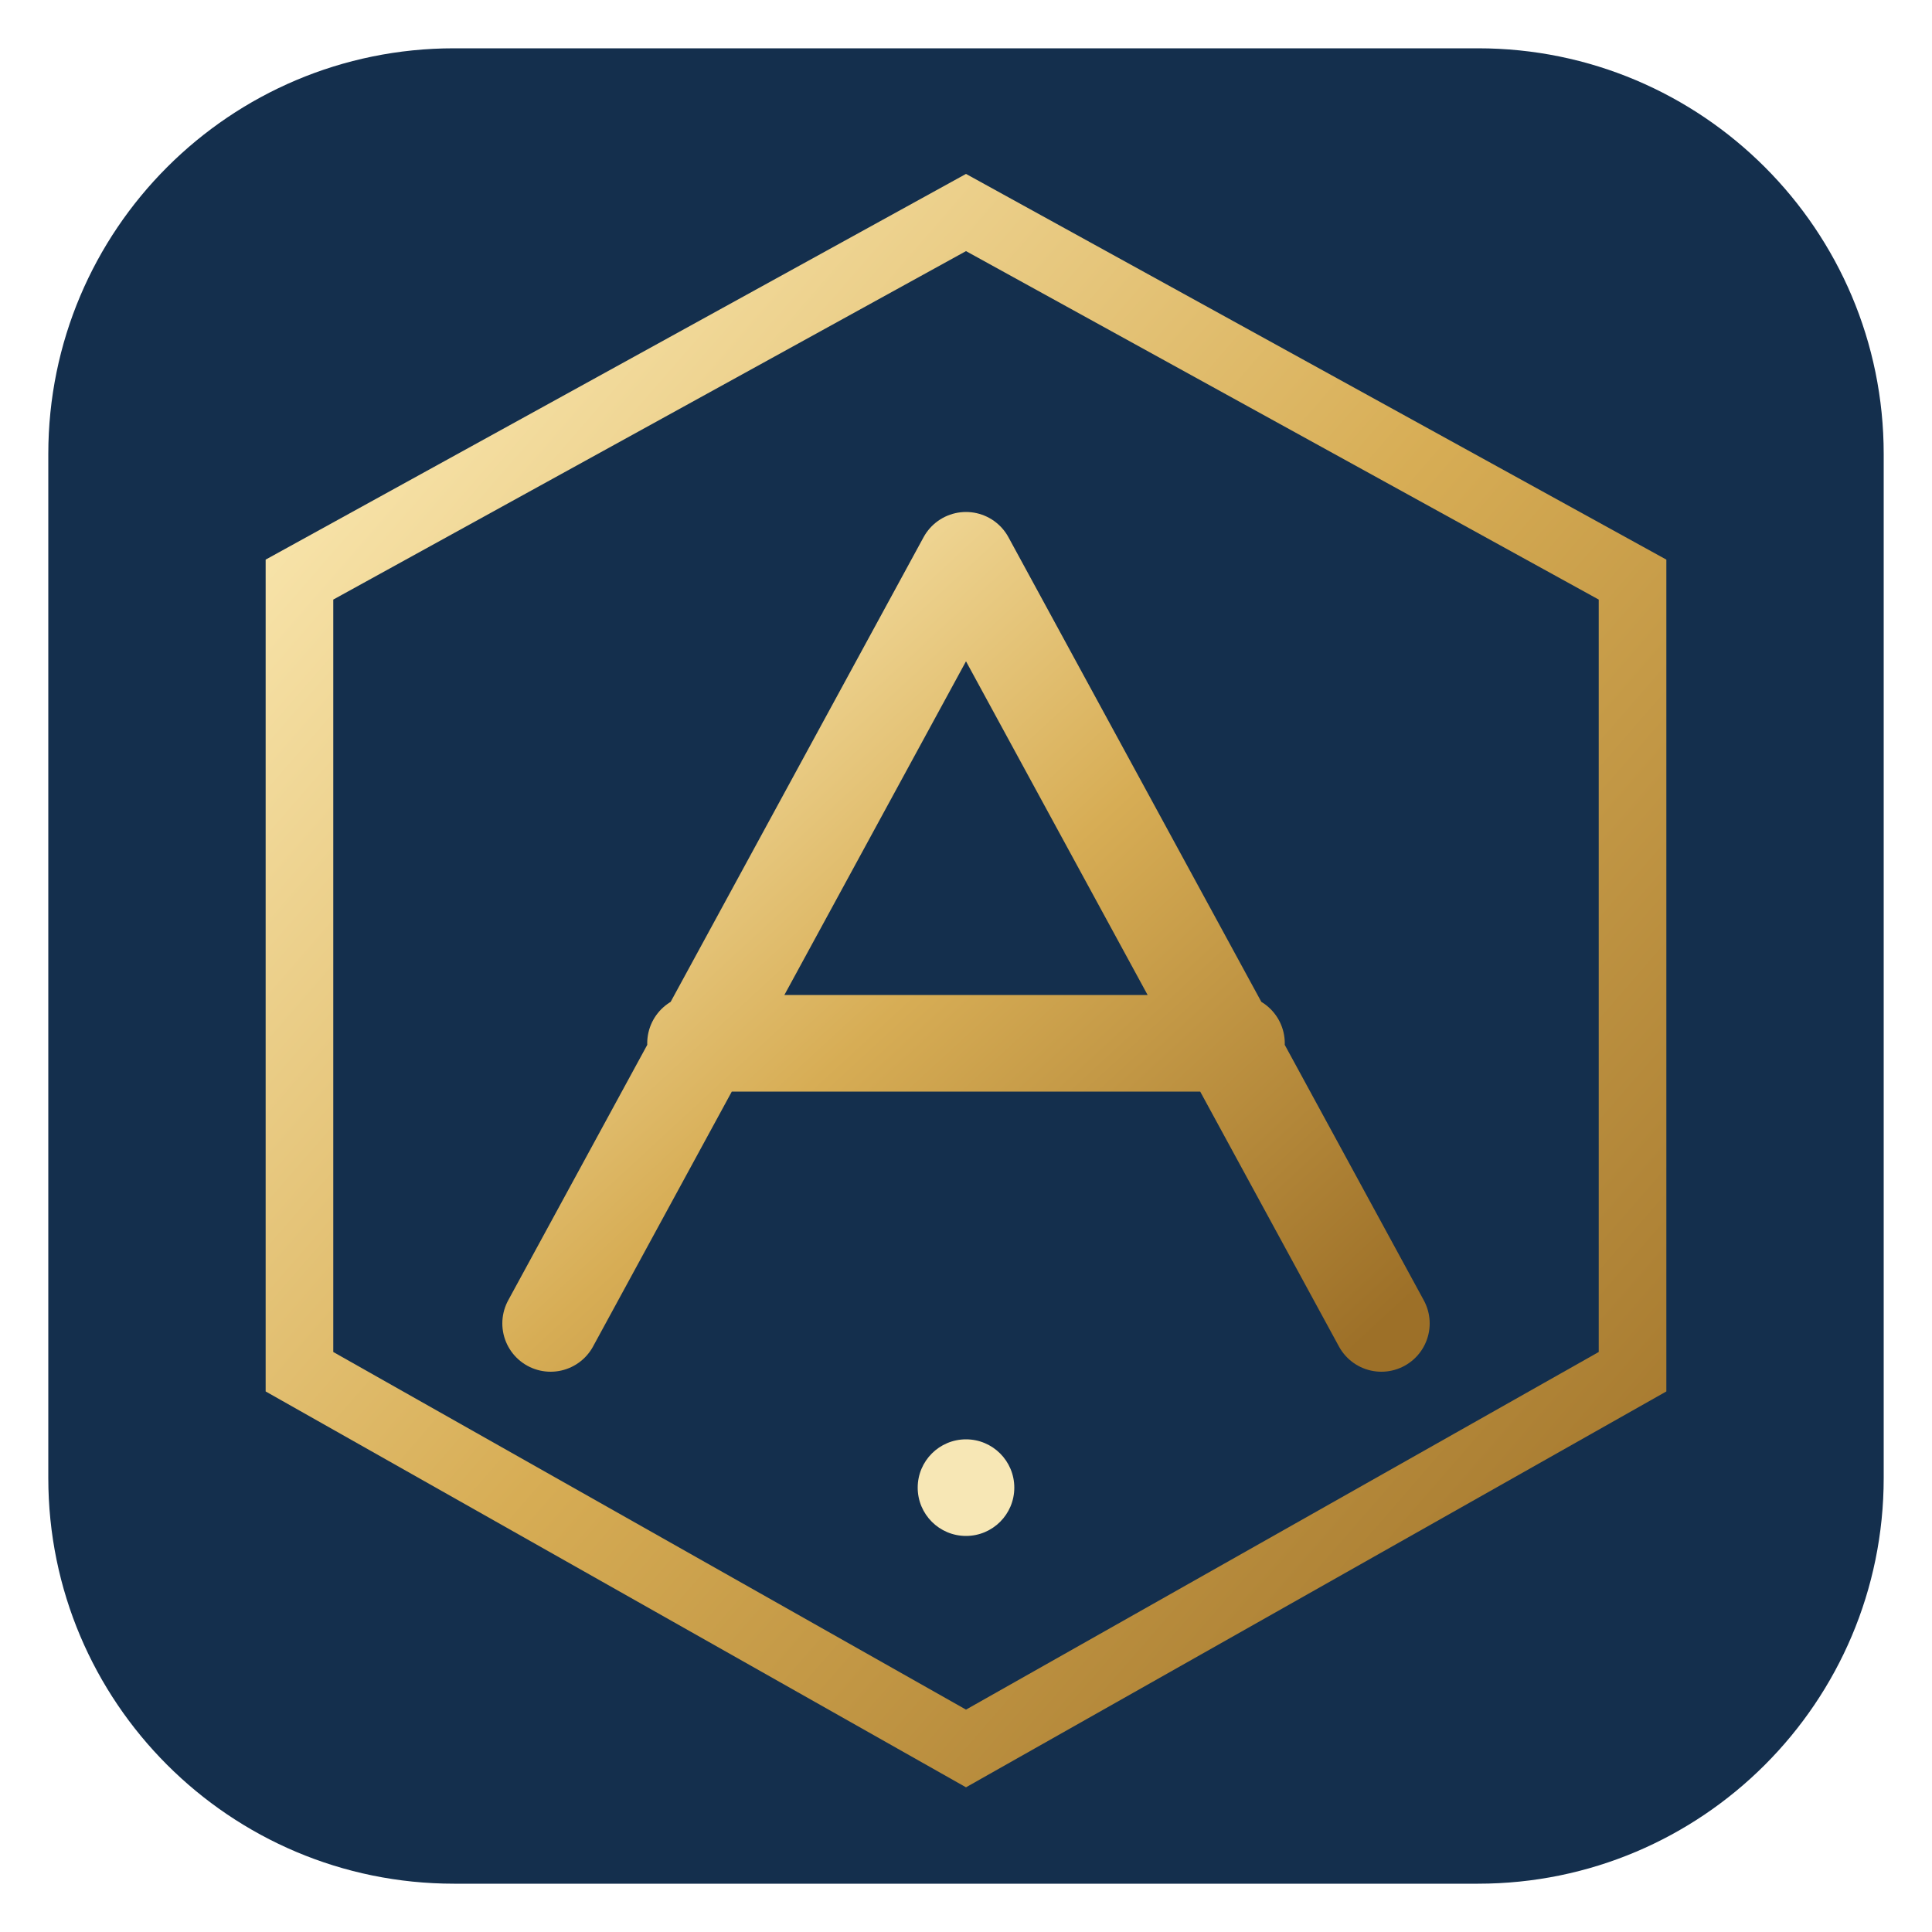
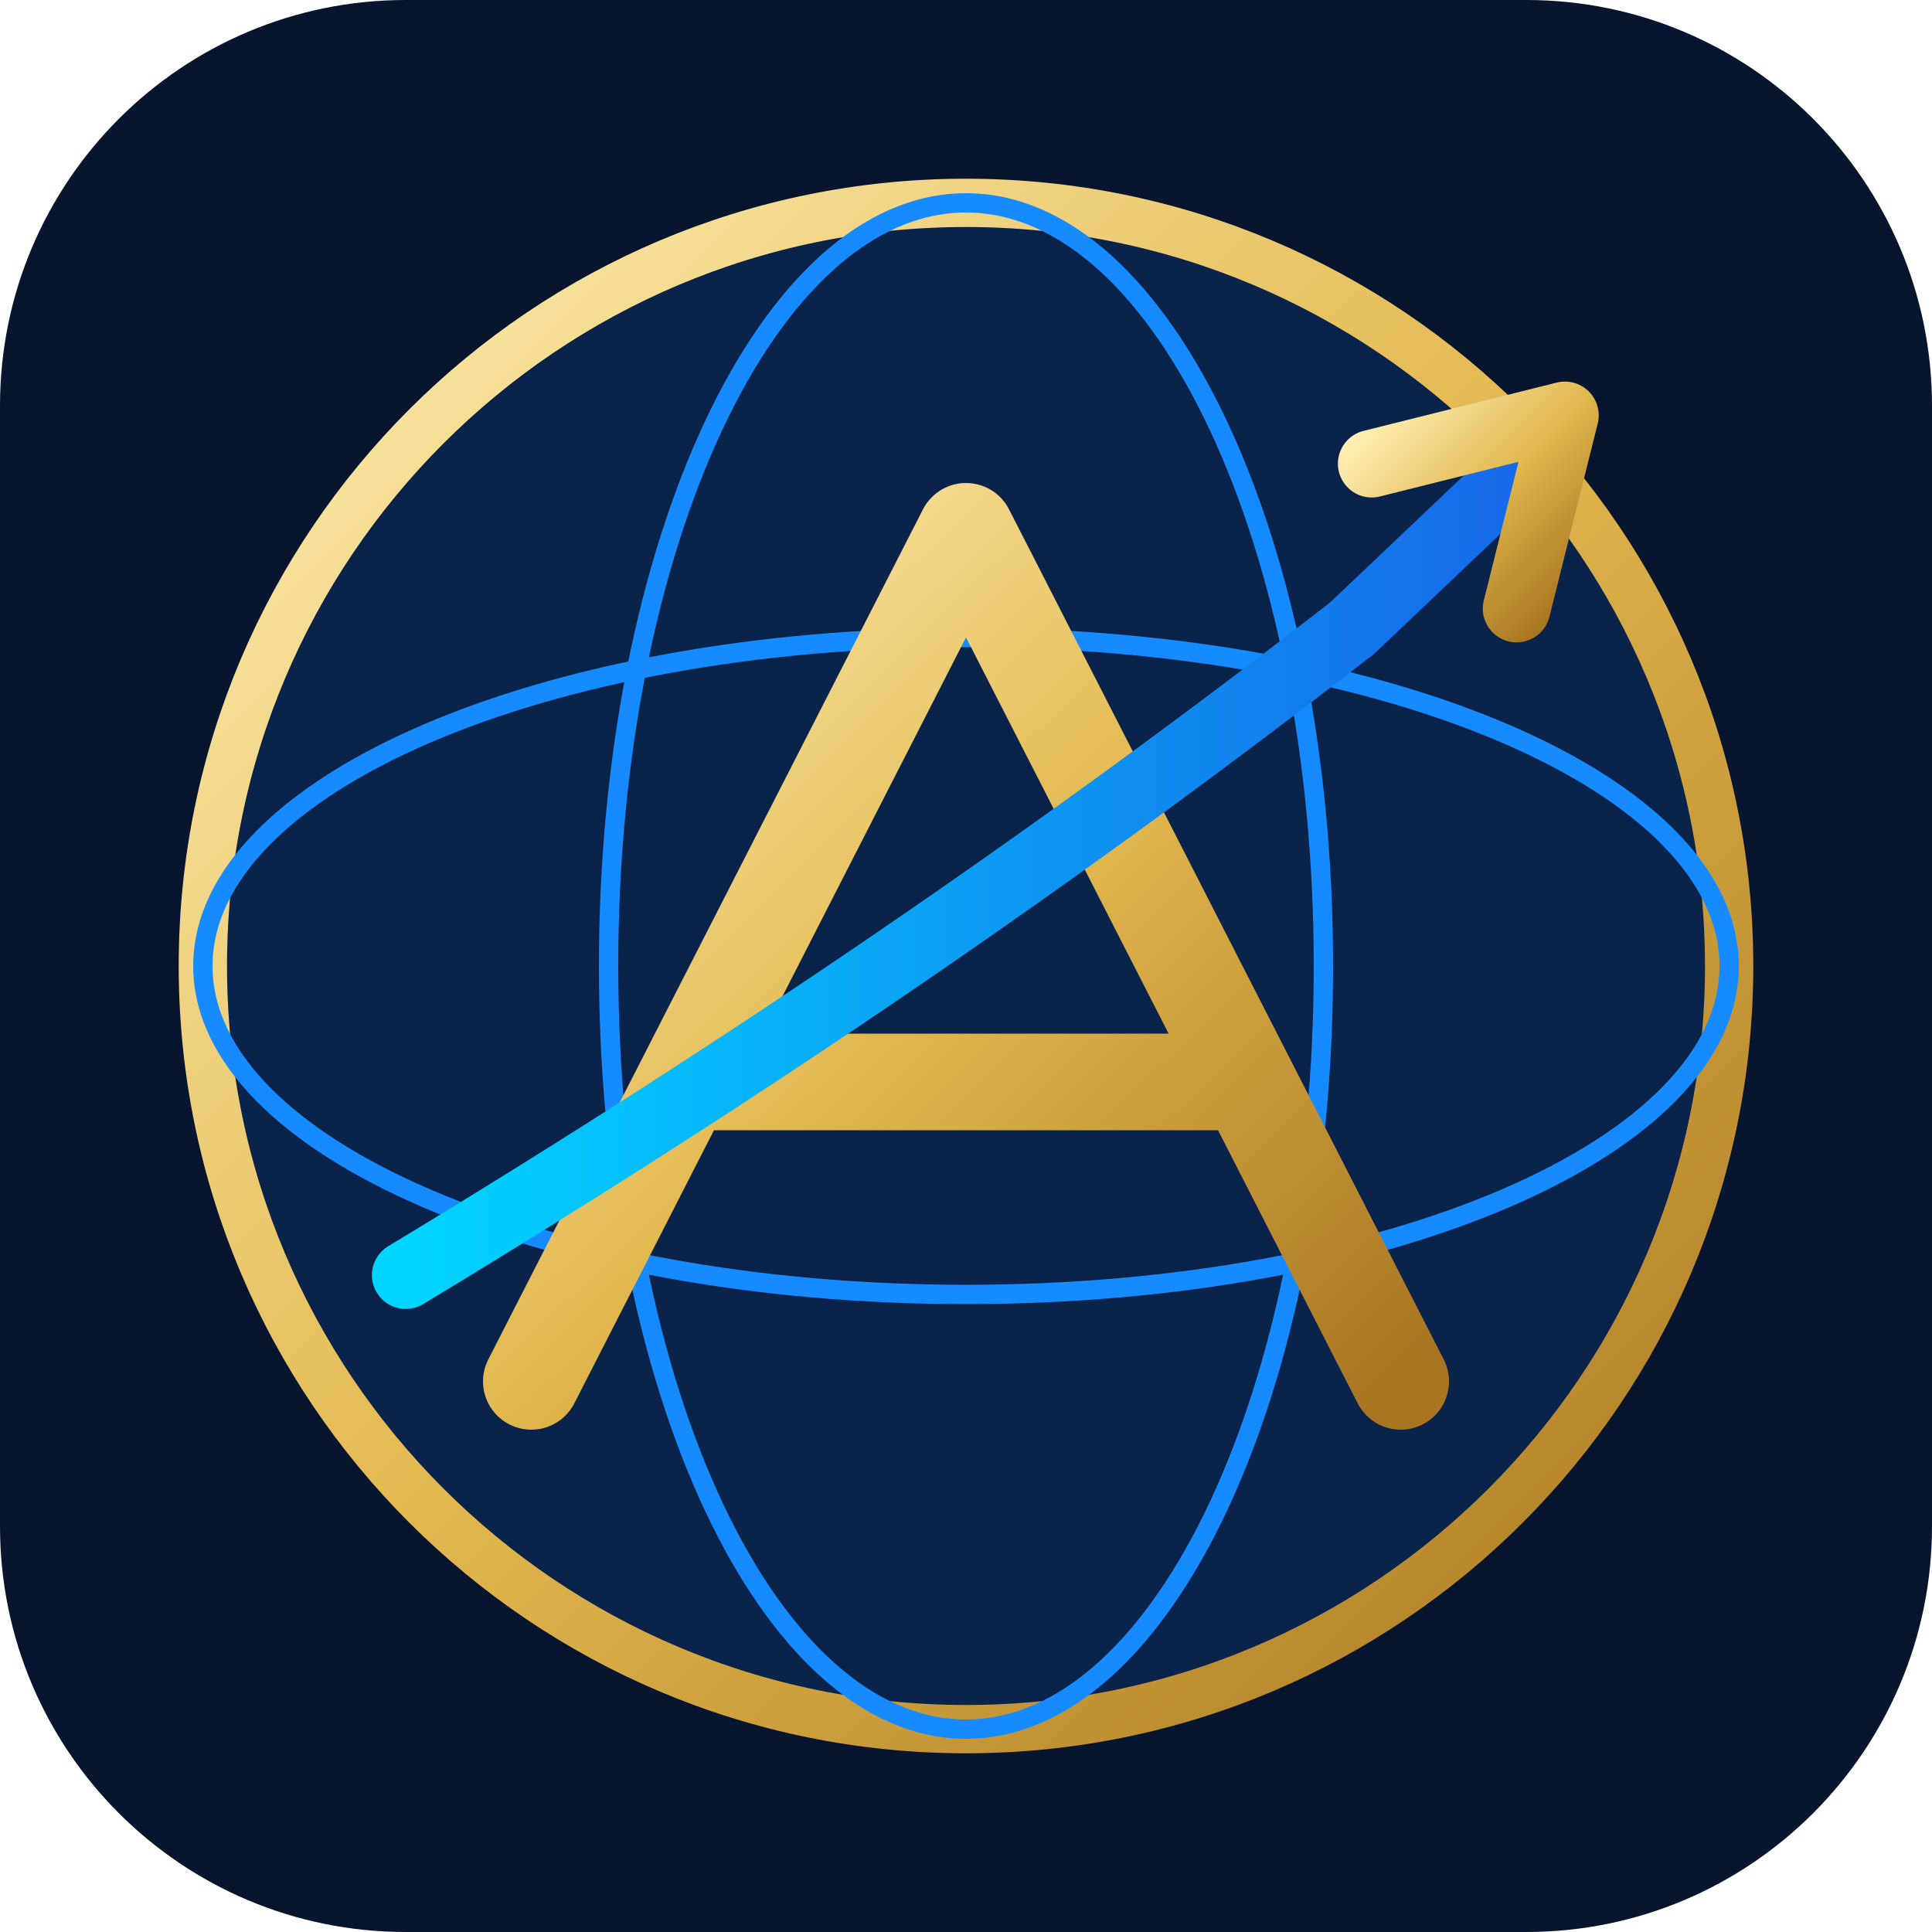
- <svg xmlns="http://www.w3.org/2000/svg" viewBox="0 0 200 200" role="img" aria-labelledby="t">
+ <svg xmlns="http://www.w3.org/2000/svg" viewBox="0 0 200 200">
  <defs>
    <linearGradient id="g" x1="0" y1="0" x2="1" y2="1">
-       <stop stop-color="#fff0bd" />
-       <stop offset=".5" stop-color="#d7ad55" />
-       <stop offset="1" stop-color="#9d7028" />
+       <stop stop-color="#fff0b7" />
+       <stop offset=".5" stop-color="#e2b84f" />
+       <stop offset="1" stop-color="#a87520" />
+     </linearGradient>
+     <linearGradient id="b">
+       <stop stop-color="#00d5ff" />
+       <stop offset="1" stop-color="#1765e8" />
    </linearGradient>
  </defs>
-   <rect x="5" y="5" width="190" height="190" rx="42" fill="#142f4d" />
-   <path d="M100 22 169 60v82l-69 39-69-39V60l69-38Z" fill="none" stroke="url(#g)" stroke-width="7" />
-   <path d="m57 137 43-79 43 79M72 108h56" fill="none" stroke="url(#g)" stroke-width="10" stroke-linecap="round" stroke-linejoin="round" />
-   <circle cx="100" cy="154" r="5" fill="#f7e7b5" />
+   <rect width="200" height="200" rx="42" fill="#07152f" />
+   <circle cx="100" cy="100" r="79" fill="#09234a" stroke="url(#g)" stroke-width="5" />
+   <ellipse cx="100" cy="100" rx="79" ry="34" fill="none" stroke="#168bff" stroke-width="2" />
+   <ellipse cx="100" cy="100" rx="37" ry="79" fill="none" stroke="#168bff" stroke-width="2" />
+   <path d="m55 143 45-88 45 88M72 112h56" fill="none" stroke="url(#g)" stroke-width="10" stroke-linecap="round" stroke-linejoin="round" />
+   <path d="M42 132Q95 100 140 65l20-19" fill="none" stroke="url(#b)" stroke-width="7" stroke-linecap="round" />
+   <path d="m142 48 20-5-5 20" fill="none" stroke="url(#g)" stroke-width="7" stroke-linecap="round" stroke-linejoin="round" />
</svg>
